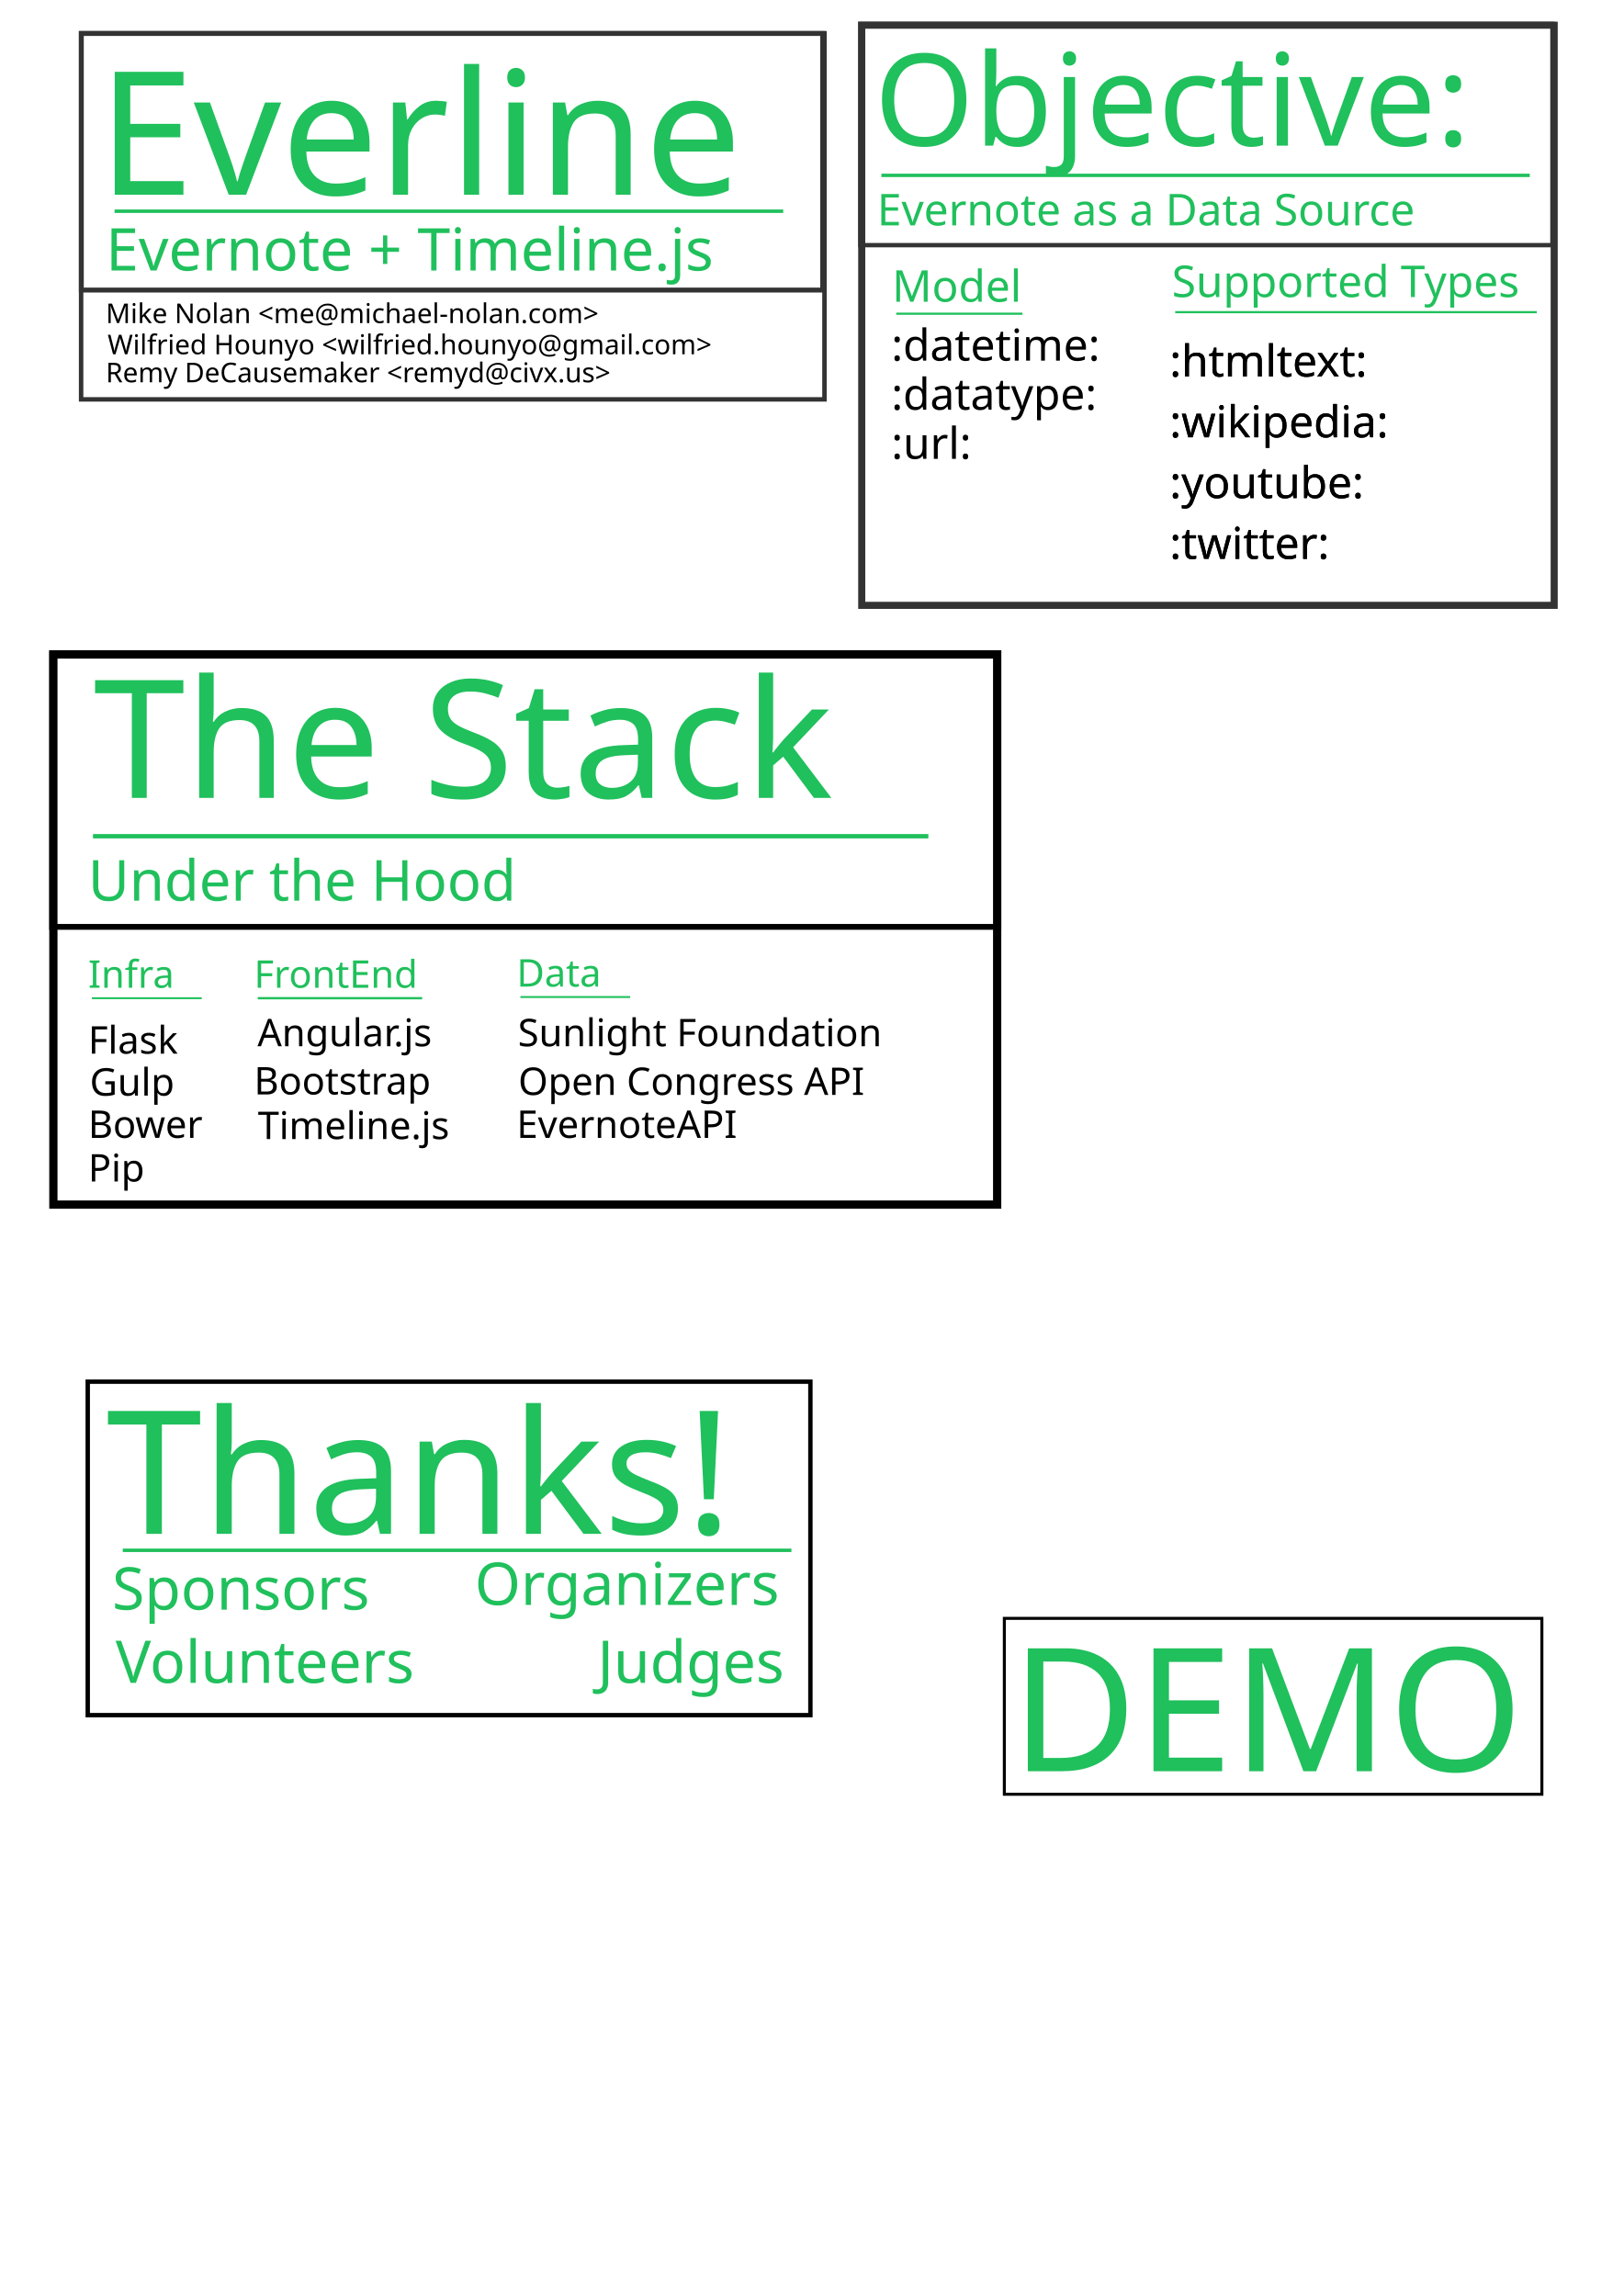
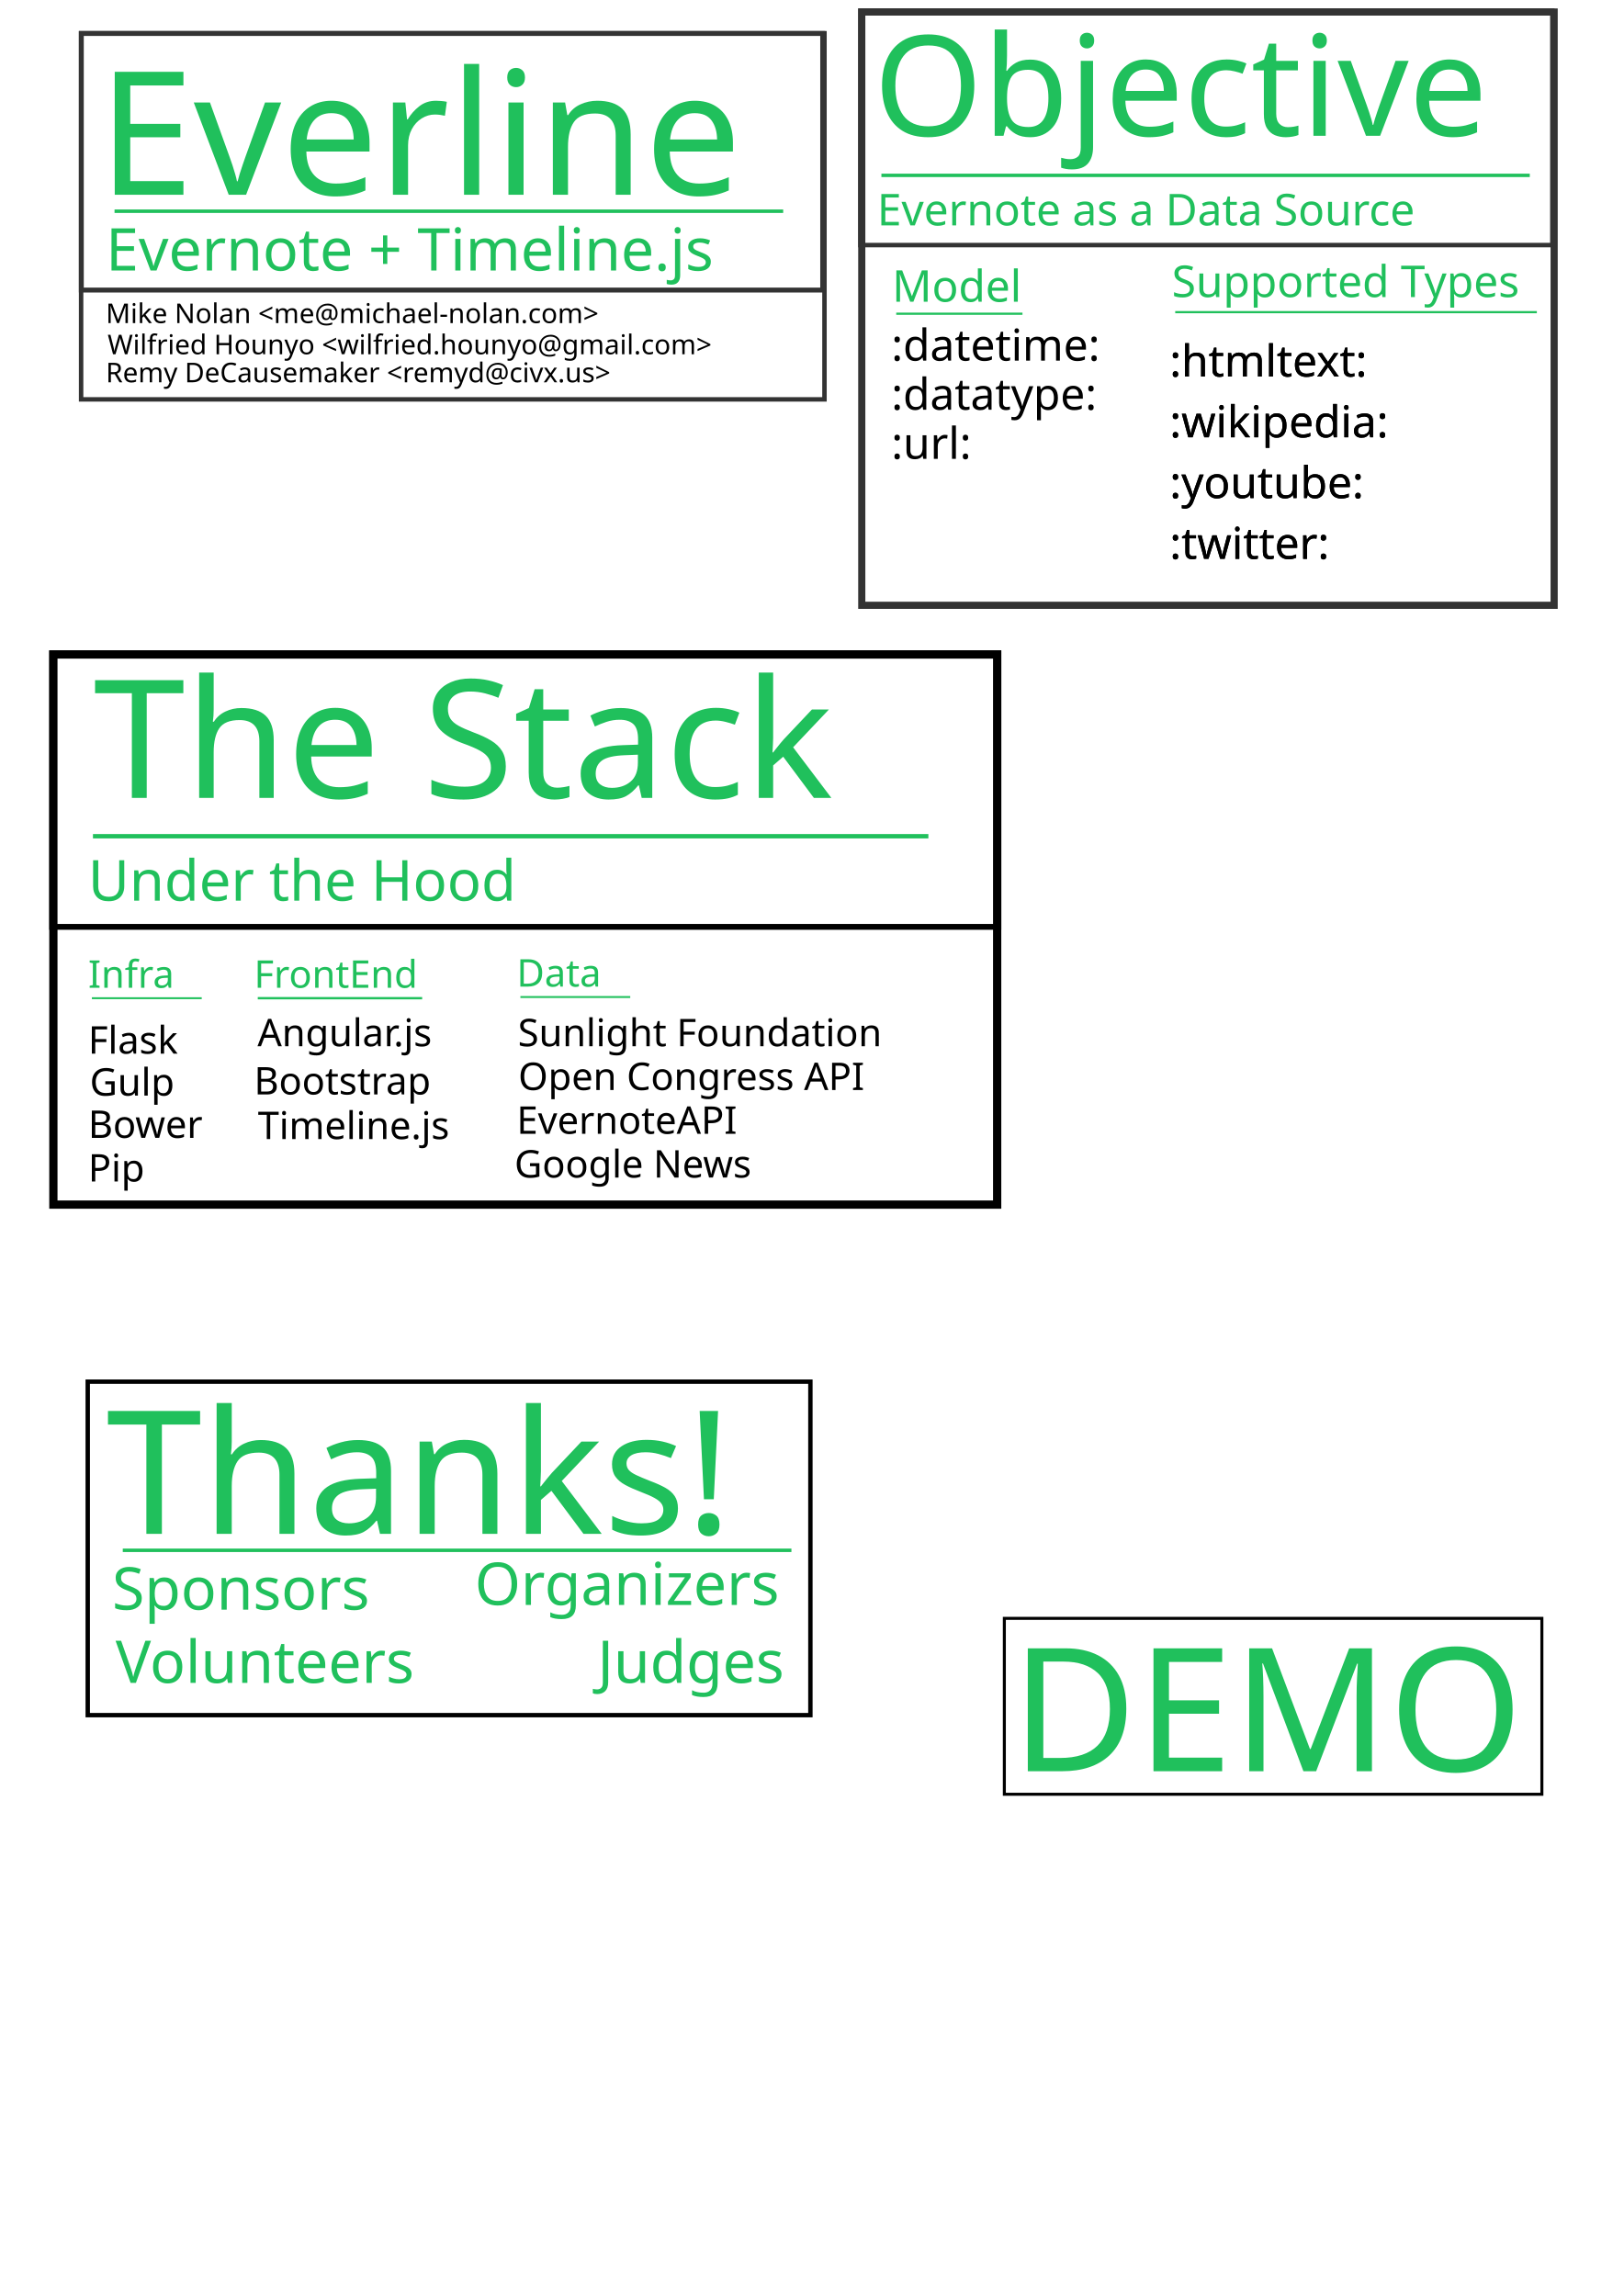
<svg xmlns="http://www.w3.org/2000/svg" xmlns:ns1="http://sozi.baierouge.fr" width="744.094" height="1052.362" id="svg11688" version="1.1" viewBox="0 0 744.094 1052.362">
  <defs id="defs11690" />
  <g id="layer1">
    <text xml:space="preserve" style="font-style:normal;font-weight:normal;font-size:78.889px;line-height:0%;font-family:Sans;letter-spacing:0px;word-spacing:0px;fill:#20c05c;fill-opacity:1;stroke:none;stroke-width:1px;stroke-linecap:butt;stroke-linejoin:miter;stroke-opacity:1" x="44.932" y="89.258" id="text12236">
      <tspan x="44.932" y="89.258" id="tspan12240">Everline</tspan>
    </text>
    <text id="text12244" y="123.993" x="48.475" style="font-style:normal;font-weight:normal;font-size:27.046px;line-height:0%;font-family:Sans;letter-spacing:0px;word-spacing:0px;fill:#20c05c;fill-opacity:1;stroke:none;stroke-width:1px;stroke-linecap:butt;stroke-linejoin:miter;stroke-opacity:1" xml:space="preserve">
      <tspan id="tspan12246" y="123.993" x="48.475">Evernote + Timeline.js</tspan>
    </text>
    <text xml:space="preserve" style="font-style:normal;font-weight:normal;font-size:12.5px;line-height:0%;font-family:Sans;letter-spacing:0px;word-spacing:0px;fill:#000000;fill-opacity:1;stroke:none;stroke-width:1px;stroke-linecap:butt;stroke-linejoin:miter;stroke-opacity:1" x="48.474" y="148.076" id="text12248">
      <tspan x="48.474" y="148.076" id="tspan12250">Mike Nolan &lt;me@michael-nolan.com&gt;</tspan>
    </text>
    <text id="text12252" y="162.362" x="49.286" style="font-style:normal;font-weight:normal;font-size:12.5px;line-height:0%;font-family:Sans;letter-spacing:0px;word-spacing:0px;fill:#000000;fill-opacity:1;stroke:none;stroke-width:1px;stroke-linecap:butt;stroke-linejoin:miter;stroke-opacity:1" xml:space="preserve">
      <tspan id="tspan12254" y="162.362" x="49.286">Wilfried Hounyo &lt;wilfried.hounyo@gmail.com&gt;</tspan>
    </text>
    <text xml:space="preserve" style="font-style:normal;font-weight:normal;font-size:12.5px;line-height:0%;font-family:Sans;letter-spacing:0px;word-spacing:0px;fill:#000000;fill-opacity:1;stroke:none;stroke-width:1px;stroke-linecap:butt;stroke-linejoin:miter;stroke-opacity:1" x="48.474" y="175.219" id="text12256">
      <tspan x="48.474" y="175.219" id="tspan12258">Remy DeCausemaker &lt;remyd@civx.us&gt;</tspan>
    </text>
    <rect style="opacity:1;fill:#20c05c;fill-opacity:1;stroke:#333333;stroke-width:2;stroke-opacity:1" id="rect12260" width="50" height="42.857" x="-128.571" y="18.791" />
    <text xml:space="preserve" style="font-style:normal;font-weight:normal;font-size:20.112px;line-height:0%;font-family:Sans;letter-spacing:0px;word-spacing:0px;fill:#20c05c;fill-opacity:1;stroke:none;stroke-width:1px;stroke-linecap:butt;stroke-linejoin:miter;stroke-opacity:1" x="401.947" y="103.293" id="text12281">
      <tspan x="401.947" y="103.293" id="tspan12283">Evernote as a Data Source</tspan>
      <tspan x="401.947" y="103.293" id="tspan12305" />
    </text>
    <text id="text12285" y="109.505" x="410.617" style="font-style:normal;font-weight:normal;font-size:12.5px;line-height:0%;font-family:Sans;letter-spacing:0px;word-spacing:0px;fill:#000000;fill-opacity:1;stroke:none;stroke-width:1px;stroke-linecap:butt;stroke-linejoin:miter;stroke-opacity:1" xml:space="preserve">
      <tspan id="tspan12287" y="109.505" x="410.617" />
    </text>
-     <text id="text12289" y="66.749" x="400.627" style="font-style:normal;font-weight:normal;font-size:58.663px;line-height:0%;font-family:Sans;letter-spacing:0px;word-spacing:0px;fill:#20c05c;fill-opacity:1;stroke:none;stroke-width:1px;stroke-linecap:butt;stroke-linejoin:miter;stroke-opacity:1" xml:space="preserve">
-       <tspan id="tspan12291" y="66.749" x="400.627">Objective:</tspan>
+     <text id="text12289" y="62.253" x="400.321" style="font-style:normal;font-weight:normal;font-size:64.114px;line-height:0%;font-family:Sans;letter-spacing:0px;word-spacing:0px;fill:#20c05c;fill-opacity:1;stroke:none;stroke-width:1px;stroke-linecap:butt;stroke-linejoin:miter;stroke-opacity:1" xml:space="preserve">
+       <tspan id="tspan12291" y="62.253" x="400.321">Objective</tspan>
    </text>
    <text id="text12293" y="165.293" x="408.441" style="font-style:normal;font-weight:normal;font-size:20.112px;line-height:0%;font-family:Sans;letter-spacing:0px;word-spacing:0px;fill:#000000;fill-opacity:1;stroke:none;stroke-width:1px;stroke-linecap:butt;stroke-linejoin:miter;stroke-opacity:1" xml:space="preserve">
      <tspan id="tspan12295" y="165.293" x="408.441">:datetime:</tspan>
    </text>
    <text xml:space="preserve" style="font-style:normal;font-weight:normal;font-size:20.112px;line-height:0%;font-family:Sans;letter-spacing:0px;word-spacing:0px;fill:#000000;fill-opacity:1;stroke:none;stroke-width:1px;stroke-linecap:butt;stroke-linejoin:miter;stroke-opacity:1" x="408.441" y="187.793" id="text12297">
      <tspan x="408.441" y="187.793" id="tspan12299">:datatype:</tspan>
    </text>
    <text id="text12301" y="210.293" x="408.441" style="font-style:normal;font-weight:normal;font-size:20.112px;line-height:0%;font-family:Sans;letter-spacing:0px;word-spacing:0px;fill:#000000;fill-opacity:1;stroke:none;stroke-width:1px;stroke-linecap:butt;stroke-linejoin:miter;stroke-opacity:1" xml:space="preserve">
      <tspan id="tspan12303" y="210.293" x="408.441">:url:</tspan>
    </text>
    <text xml:space="preserve" style="font-style:normal;font-weight:normal;font-size:20.112px;line-height:0%;font-family:Sans;letter-spacing:0px;word-spacing:0px;fill:#000000;fill-opacity:1;stroke:none;stroke-width:1px;stroke-linecap:butt;stroke-linejoin:miter;stroke-opacity:1" x="564.87" y="134.721" id="text12333">
      <tspan x="564.87" y="134.721" id="tspan12335" />
    </text>
    <text id="text12337" y="200.436" x="535.981" style="font-style:normal;font-weight:normal;font-size:20.112px;line-height:0%;font-family:Sans;letter-spacing:0px;word-spacing:0px;fill:#000000;fill-opacity:1;stroke:none;stroke-width:1px;stroke-linecap:butt;stroke-linejoin:miter;stroke-opacity:1" xml:space="preserve">
      <tspan id="tspan12339" y="200.436" x="535.981">:wikipedia:</tspan>
    </text>
    <text xml:space="preserve" style="font-style:normal;font-weight:normal;font-size:20.112px;line-height:0%;font-family:Sans;letter-spacing:0px;word-spacing:0px;fill:#000000;fill-opacity:1;stroke:none;stroke-width:1px;stroke-linecap:butt;stroke-linejoin:miter;stroke-opacity:1" x="535.981" y="228.293" id="text12345">
      <tspan x="535.981" y="228.293" id="tspan12347">:youtube:</tspan>
    </text>
    <text id="text12349" y="256.15" x="535.981" style="font-style:normal;font-weight:normal;font-size:20.112px;line-height:0%;font-family:Sans;letter-spacing:0px;word-spacing:0px;fill:#000000;fill-opacity:1;stroke:none;stroke-width:1px;stroke-linecap:butt;stroke-linejoin:miter;stroke-opacity:1" xml:space="preserve">
      <tspan id="tspan12351" y="256.15" x="535.981">:twitter:</tspan>
    </text>
    <rect style="opacity:1;fill:none;fill-opacity:1;stroke:#333333;stroke-width:2.25;stroke-opacity:1" id="rect12353" width="339.75" height="117.607" x="37.268" y="15.344" />
    <rect y="15.244" x="37.168" height="167.808" width="340.665" id="rect12461" style="opacity:1;fill:none;fill-opacity:1;stroke:#333333;stroke-width:2.049;stroke-opacity:1" />
-     <rect style="opacity:1;fill:none;fill-opacity:1;stroke:#333333;stroke-width:2;stroke-opacity:1" id="rect12571" width="317.143" height="101.429" x="394.286" y="10.934" />
-     <rect y="11.553" x="394.905" height="265.904" width="317.332" id="rect12683" style="opacity:1;fill:none;fill-opacity:1;stroke:#333333;stroke-width:3.239;stroke-opacity:1" />
+     <rect style="opacity:1;fill:none;fill-opacity:1;stroke:#333333;stroke-width:2.058;stroke-opacity:1" id="rect12571" width="317.085" height="107.442" x="394.315" y="4.891" />
+     <rect y="5.51" x="394.923" height="271.928" width="317.296" id="rect12683" style="opacity:1;fill:none;fill-opacity:1;stroke:#333333;stroke-width:3.276;stroke-opacity:1" />
    <text xml:space="preserve" style="font-style:normal;font-weight:normal;font-size:20.112px;line-height:0%;font-family:Sans;letter-spacing:0px;word-spacing:0px;fill:#000000;fill-opacity:1;stroke:none;stroke-width:1px;stroke-linecap:butt;stroke-linejoin:miter;stroke-opacity:1" x="535.981" y="172.578" id="text12685">
      <tspan x="535.981" y="172.578" id="tspan12687">:htmltext:</tspan>
    </text>
    <text id="text12689" y="138.293" x="408.824" style="font-style:normal;font-weight:normal;font-size:20.112px;line-height:0%;font-family:Sans;letter-spacing:0px;word-spacing:0px;fill:#20c05c;fill-opacity:1;stroke:none;stroke-width:1px;stroke-linecap:butt;stroke-linejoin:miter;stroke-opacity:1" xml:space="preserve">
      <tspan id="tspan12691" y="138.293" x="408.824">Model</tspan>
      <tspan id="tspan12693" y="138.293" x="408.824" />
    </text>
    <text xml:space="preserve" style="font-style:normal;font-weight:normal;font-size:20.112px;line-height:0%;font-family:Sans;letter-spacing:0px;word-spacing:0px;fill:#20c05c;fill-opacity:1;stroke:none;stroke-width:1px;stroke-linecap:butt;stroke-linejoin:miter;stroke-opacity:1" x="537.013" y="136.15" id="text12695">
      <tspan x="537.013" y="136.15" id="tspan12697">Supported Types</tspan>
      <tspan x="537.013" y="136.15" id="tspan12699" />
    </text>
    <path id="path12701" d="m 410.714,143.791 57.857,0" style="fill:#20c05c;fill-rule:evenodd;stroke:#20c05c;stroke-width:1px;stroke-linecap:butt;stroke-linejoin:miter;stroke-opacity:1;fill-opacity:1" />
    <path id="path12703" d="m 538.571,143.076 165.714,0" style="fill:#20c05c;fill-rule:evenodd;stroke:#20c05c;stroke-width:1px;stroke-linecap:butt;stroke-linejoin:miter;stroke-opacity:1;fill-opacity:1" />
    <path style="fill:#20c05c;fill-opacity:1;fill-rule:evenodd;stroke:#20c05c;stroke-width:1.577px;stroke-linecap:butt;stroke-linejoin:miter;stroke-opacity:1" d="m 52.492,96.807 306.416,0" id="path12705" />
    <path id="path12707" d="m 403.921,80.378 297.131,0" style="fill:#20c05c;fill-opacity:1;fill-rule:evenodd;stroke:#20c05c;stroke-width:1.553px;stroke-linecap:butt;stroke-linejoin:miter;stroke-opacity:1" />
    <text id="text12841" y="811.834" x="463.362" style="font-style:normal;font-weight:normal;font-size:78.889px;line-height:0%;font-family:Sans;letter-spacing:0px;word-spacing:0px;fill:#20c05c;fill-opacity:1;stroke:none;stroke-width:1px;stroke-linecap:butt;stroke-linejoin:miter;stroke-opacity:1" xml:space="preserve">
      <tspan id="tspan12843" y="811.834" x="463.362">DEMO</tspan>
    </text>
    <rect style="opacity:1;fill:none;fill-opacity:1;stroke:#000000;stroke-width:1.375;stroke-opacity:1" id="rect12851" width="246.339" height="80.625" x="460.26" y="741.768" />
    <text id="text12967" y="703.028" x="48.704" style="font-style:normal;font-weight:normal;font-size:78.889px;line-height:0%;font-family:Sans;letter-spacing:0px;word-spacing:0px;fill:#20c05c;fill-opacity:1;stroke:none;stroke-width:1px;stroke-linecap:butt;stroke-linejoin:miter;stroke-opacity:1" xml:space="preserve">
      <tspan id="tspan12969" y="703.028" x="48.704">Thanks!</tspan>
    </text>
    <text xml:space="preserve" style="font-style:normal;font-weight:normal;font-size:27.046px;line-height:0%;font-family:Sans;letter-spacing:0px;word-spacing:0px;fill:#20c05c;fill-opacity:1;stroke:none;stroke-width:1px;stroke-linecap:butt;stroke-linejoin:miter;stroke-opacity:1" x="51.389" y="737.763" id="text12971">
      <tspan x="51.389" y="737.763" id="tspan12973">Sponsors</tspan>
    </text>
    <path id="path12975" d="m 56.264,710.576 306.416,0" style="fill:#20c05c;fill-opacity:1;fill-rule:evenodd;stroke:#20c05c;stroke-width:1.577px;stroke-linecap:butt;stroke-linejoin:miter;stroke-opacity:1" />
    <text xml:space="preserve" style="font-style:normal;font-weight:normal;font-size:27.046px;line-height:0%;font-family:Sans;letter-spacing:0px;word-spacing:0px;fill:#20c05c;fill-opacity:1;stroke:none;stroke-width:1px;stroke-linecap:butt;stroke-linejoin:miter;stroke-opacity:1" x="52.961" y="771.334" id="text12981">
      <tspan x="52.961" y="771.334" id="tspan12983">Volunteers</tspan>
    </text>
    <rect y="633.281" x="40.206" height="152.845" width="331.171" id="rect12985" style="opacity:1;fill:none;fill-opacity:1;stroke:#000000;stroke-width:2.012;stroke-opacity:1" />
    <text id="text13255" y="412.808" x="40.346" style="font-style:normal;font-weight:normal;font-size:25.914px;line-height:0%;font-family:Sans;letter-spacing:0px;word-spacing:0px;fill:#20c05c;fill-opacity:1;stroke:none;stroke-width:1px;stroke-linecap:butt;stroke-linejoin:miter;stroke-opacity:1" xml:space="preserve">
      <tspan id="tspan13257" y="412.808" x="40.346">Under the Hood</tspan>
      <tspan id="tspan13259" y="412.808" x="40.346" />
    </text>
    <text xml:space="preserve" style="font-style:normal;font-weight:normal;font-size:75.586px;line-height:0%;font-family:Sans;letter-spacing:0px;word-spacing:0px;fill:#20c05c;fill-opacity:1;stroke:none;stroke-width:1px;stroke-linecap:butt;stroke-linejoin:miter;stroke-opacity:1" x="42.819" y="365.723" id="text13261">
      <tspan x="42.819" y="365.723" id="tspan13263">The Stack</tspan>
    </text>
    <path style="fill:#20c05c;fill-opacity:1;fill-rule:evenodd;stroke:#20c05c;stroke-width:2.001px;stroke-linecap:butt;stroke-linejoin:miter;stroke-opacity:1" d="m 42.598,383.284 382.845,0" id="path13265" />
    <text xml:space="preserve" style="font-style:normal;font-weight:normal;font-size:20.112px;line-height:0%;font-family:Sans;letter-spacing:0px;word-spacing:0px;fill:#000000;fill-opacity:1;stroke:none;stroke-width:1px;stroke-linecap:butt;stroke-linejoin:miter;stroke-opacity:1" x="535.981" y="200.436" id="text13267">
      <tspan x="535.981" y="200.436" id="tspan13269">:wikipedia:</tspan>
    </text>
    <text id="text13271" y="228.293" x="535.981" style="font-style:normal;font-weight:normal;font-size:20.112px;line-height:0%;font-family:Sans;letter-spacing:0px;word-spacing:0px;fill:#000000;fill-opacity:1;stroke:none;stroke-width:1px;stroke-linecap:butt;stroke-linejoin:miter;stroke-opacity:1" xml:space="preserve">
      <tspan id="tspan13273" y="228.293" x="535.981">:youtube:</tspan>
    </text>
    <text xml:space="preserve" style="font-style:normal;font-weight:normal;font-size:20.112px;line-height:0%;font-family:Sans;letter-spacing:0px;word-spacing:0px;fill:#000000;fill-opacity:1;stroke:none;stroke-width:1px;stroke-linecap:butt;stroke-linejoin:miter;stroke-opacity:1" x="535.981" y="256.15" id="text13275">
      <tspan x="535.981" y="256.15" id="tspan13277">:twitter:</tspan>
    </text>
    <text id="text13279" y="172.578" x="535.981" style="font-style:normal;font-weight:normal;font-size:20.112px;line-height:0%;font-family:Sans;letter-spacing:0px;word-spacing:0px;fill:#000000;fill-opacity:1;stroke:none;stroke-width:1px;stroke-linecap:butt;stroke-linejoin:miter;stroke-opacity:1" xml:space="preserve">
      <tspan id="tspan13281" y="172.578" x="535.981">:htmltext:</tspan>
    </text>
    <text xml:space="preserve" style="font-style:normal;font-weight:normal;font-size:17.499px;line-height:0%;font-family:Sans;letter-spacing:0px;word-spacing:0px;fill:#000000;fill-opacity:1;stroke:none;stroke-width:1px;stroke-linecap:butt;stroke-linejoin:miter;stroke-opacity:1" x="40.391" y="482.934" id="text13295">
      <tspan x="40.391" y="482.934" id="tspan13297">Flask</tspan>
    </text>
    <text id="text13311" y="521.541" x="40.391" style="font-style:normal;font-weight:normal;font-size:17.499px;line-height:0%;font-family:Sans;letter-spacing:0px;word-spacing:0px;fill:#000000;fill-opacity:1;stroke:none;stroke-width:1px;stroke-linecap:butt;stroke-linejoin:miter;stroke-opacity:1" xml:space="preserve">
      <tspan id="tspan13313" y="521.541" x="40.391">Bower</tspan>
    </text>
    <text xml:space="preserve" style="font-style:normal;font-weight:normal;font-size:17.499px;line-height:0%;font-family:Sans;letter-spacing:0px;word-spacing:0px;fill:#000000;fill-opacity:1;stroke:none;stroke-width:1px;stroke-linecap:butt;stroke-linejoin:miter;stroke-opacity:1" x="41.125" y="502.17" id="text13315">
      <tspan x="41.125" y="502.17" id="tspan13317">Gulp</tspan>
    </text>
    <text xml:space="preserve" style="font-style:normal;font-weight:normal;font-size:17.499px;line-height:0%;font-family:Sans;letter-spacing:0px;word-spacing:0px;fill:#20c05c;fill-opacity:1;stroke:none;stroke-width:1px;stroke-linecap:butt;stroke-linejoin:miter;stroke-opacity:1" x="40.391" y="452.736" id="text13319">
      <tspan x="40.391" y="452.736" id="tspan13321">Infra</tspan>
      <tspan x="40.391" y="452.736" id="tspan13323" />
    </text>
    <path style="fill:#20c05c;fill-opacity:1;fill-rule:evenodd;stroke:#20c05c;stroke-width:0.87px;stroke-linecap:butt;stroke-linejoin:miter;stroke-opacity:1" d="m 42.108,457.519 50.339,0" id="path13325" />
-     <text id="text13291" y="521.541" x="236.765" style="font-style:normal;font-weight:normal;font-size:17.499px;line-height:0%;font-family:Sans;letter-spacing:0px;word-spacing:0px;fill:#000000;fill-opacity:1;stroke:none;stroke-width:1px;stroke-linecap:butt;stroke-linejoin:miter;stroke-opacity:1" xml:space="preserve">
-       <tspan id="tspan13293" y="521.541" x="236.765">EvernoteAPI</tspan>
+     <text id="text13291" y="519.663" x="236.765" style="font-style:normal;font-weight:normal;font-size:17.499px;line-height:0%;font-family:Sans;letter-spacing:0px;word-spacing:0px;fill:#000000;fill-opacity:1;stroke:none;stroke-width:1px;stroke-linecap:butt;stroke-linejoin:miter;stroke-opacity:1" xml:space="preserve">
+       <tspan id="tspan13293" y="519.663" x="236.765">EvernoteAPI</tspan>
    </text>
    <text xml:space="preserve" style="font-style:normal;font-weight:normal;font-size:17.499px;line-height:0%;font-family:Sans;letter-spacing:0px;word-spacing:0px;fill:#000000;fill-opacity:1;stroke:none;stroke-width:1px;stroke-linecap:butt;stroke-linejoin:miter;stroke-opacity:1" x="237.329" y="479.542" id="text13299">
      <tspan id="tspan13303" x="237.329" y="479.542">Sunlight Foundation</tspan>
    </text>
-     <text id="text13307" y="501.862" x="237.5" style="font-style:normal;font-weight:normal;font-size:17.499px;line-height:0%;font-family:Sans;letter-spacing:0px;word-spacing:0px;fill:#000000;fill-opacity:1;stroke:none;stroke-width:1px;stroke-linecap:butt;stroke-linejoin:miter;stroke-opacity:1" xml:space="preserve">
-       <tspan y="501.862" x="237.5" id="tspan13309">Open Congress API</tspan>
+     <text id="text13307" y="499.603" x="237.5" style="font-style:normal;font-weight:normal;font-size:17.499px;line-height:0%;font-family:Sans;letter-spacing:0px;word-spacing:0px;fill:#000000;fill-opacity:1;stroke:none;stroke-width:1px;stroke-linecap:butt;stroke-linejoin:miter;stroke-opacity:1" xml:space="preserve">
+       <tspan y="499.603" x="237.5" id="tspan13309">Open Congress API</tspan>
    </text>
    <text id="text13327" y="452.198" x="236.765" style="font-style:normal;font-weight:normal;font-size:17.499px;line-height:0%;font-family:Sans;letter-spacing:0px;word-spacing:0px;fill:#20c05c;fill-opacity:1;stroke:none;stroke-width:1px;stroke-linecap:butt;stroke-linejoin:miter;stroke-opacity:1" xml:space="preserve">
      <tspan id="tspan13329" y="452.198" x="236.765">Data</tspan>
      <tspan id="tspan13331" y="452.198" x="236.765" />
    </text>
    <path id="path13333" d="m 238.482,456.981 50.339,0" style="fill:#20c05c;fill-opacity:1;fill-rule:evenodd;stroke:#20c05c;stroke-width:0.87px;stroke-linecap:butt;stroke-linejoin:miter;stroke-opacity:1" />
    <text id="text13283" y="501.632" x="116.407" style="font-style:normal;font-weight:normal;font-size:17.499px;line-height:0%;font-family:Sans;letter-spacing:0px;word-spacing:0px;fill:#000000;fill-opacity:1;stroke:none;stroke-width:1px;stroke-linecap:butt;stroke-linejoin:miter;stroke-opacity:1" xml:space="preserve">
      <tspan id="tspan13285" y="501.632" x="116.407">Bootstrap</tspan>
    </text>
    <text id="text13401" y="479.542" x="117.987" style="font-style:normal;font-weight:normal;font-size:17.499px;line-height:0%;font-family:Sans;letter-spacing:0px;word-spacing:0px;fill:#000000;fill-opacity:1;stroke:none;stroke-width:1px;stroke-linecap:butt;stroke-linejoin:miter;stroke-opacity:1" xml:space="preserve">
      <tspan id="tspan13403" y="479.542" x="117.987">Angular.js</tspan>
    </text>
    <text xml:space="preserve" style="font-style:normal;font-weight:normal;font-size:17.499px;line-height:0%;font-family:Sans;letter-spacing:0px;word-spacing:0px;fill:#000000;fill-opacity:1;stroke:none;stroke-width:1px;stroke-linecap:butt;stroke-linejoin:miter;stroke-opacity:1" x="118.175" y="522.08" id="text13415">
      <tspan x="118.175" y="522.08" id="tspan13417">Timeline.js</tspan>
    </text>
    <text xml:space="preserve" style="font-style:normal;font-weight:normal;font-size:17.499px;line-height:0%;font-family:Sans;letter-spacing:0px;word-spacing:0px;fill:#20c05c;fill-opacity:1;stroke:none;stroke-width:1px;stroke-linecap:butt;stroke-linejoin:miter;stroke-opacity:1" x="116.407" y="452.736" id="text13363">
      <tspan x="116.407" y="452.736" id="tspan13365">FrontEnd</tspan>
      <tspan x="116.407" y="452.736" id="tspan13367" />
    </text>
    <path style="fill:#20c05c;fill-opacity:1;fill-rule:evenodd;stroke:#20c05c;stroke-width:1.064px;stroke-linecap:butt;stroke-linejoin:miter;stroke-opacity:1" d="m 118.124,457.519 75.339,0" id="path13369" />
    <g transform="translate(-308.7386,0.1979478)" id="g13409">
      <text xml:space="preserve" style="font-style:normal;font-weight:normal;font-size:27.046px;line-height:0%;font-family:Sans;letter-spacing:0px;word-spacing:0px;fill:#20c05c;fill-opacity:1;stroke:none;stroke-width:1px;stroke-linecap:butt;stroke-linejoin:miter;stroke-opacity:1" x="526.271" y="735.422" id="text12977">
        <tspan x="526.271" y="735.422" id="tspan12979">Organizers</tspan>
      </text>
      <text xml:space="preserve" style="font-style:normal;font-weight:normal;font-size:27.046px;line-height:0%;font-family:Sans;letter-spacing:0px;word-spacing:0px;fill:#20c05c;fill-opacity:1;stroke:none;stroke-width:1px;stroke-linecap:butt;stroke-linejoin:miter;stroke-opacity:1" x="582.529" y="771.136" id="text13405">
        <tspan x="582.529" y="771.136" id="tspan13407">Judges</tspan>
      </text>
    </g>
    <rect y="299.427" x="23.905" height="125.398" width="433.618" id="rect13515" style="opacity:1;fill:none;fill-opacity:1;stroke:#000000;stroke-width:2.668;stroke-opacity:1" />
    <rect style="opacity:1;fill:none;fill-opacity:1;stroke:#000000;stroke-width:3.778;stroke-opacity:1" id="rect13519" width="432.507" height="252.144" x="24.461" y="299.982" />
    <text xml:space="preserve" style="font-style:normal;font-weight:normal;font-size:17.499px;line-height:0%;font-family:Sans;letter-spacing:0px;word-spacing:0px;fill:#000000;fill-opacity:1;stroke:none;stroke-width:1px;stroke-linecap:butt;stroke-linejoin:miter;stroke-opacity:1" x="40.391" y="541.541" id="text13521">
      <tspan x="40.391" y="541.541" id="tspan13523">Pip</tspan>
    </text>
+     <text xml:space="preserve" style="font-style:normal;font-weight:normal;font-size:16.429px;line-height:0%;font-family:Sans;letter-spacing:0px;word-spacing:0px;fill:#20c05c;fill-opacity:1;stroke:none;stroke-width:1px;stroke-linecap:butt;stroke-linejoin:miter;stroke-opacity:1" x="770.5" y="359.405" id="text4268">
+       <tspan x="770.5" y="359.405" id="tspan4270">EvernoteAPI</tspan>
+       <tspan x="770.5" y="359.405" id="tspan4272" />
+     </text>
+     <text id="text4274" y="319.451" x="772.068" style="font-style:normal;font-weight:normal;font-size:47.922px;line-height:0%;font-family:Sans;letter-spacing:0px;word-spacing:0px;fill:#20c05c;fill-opacity:1;stroke:none;stroke-width:1px;stroke-linecap:butt;stroke-linejoin:miter;stroke-opacity:1" xml:space="preserve">
+       <tspan id="tspan4276" y="319.451" x="772.068">Features:</tspan>
+     </text>
+     <path id="path4278" d="m 771.928,330.584 242.725,0" style="fill:#20c05c;fill-opacity:1;fill-rule:evenodd;stroke:#20c05c;stroke-width:1.268px;stroke-linecap:butt;stroke-linejoin:miter;stroke-opacity:1" />
+     <text id="text4280" y="392.669" x="770.689" style="font-style:normal;font-weight:normal;font-size:17.499px;line-height:0%;font-family:Sans;letter-spacing:0px;word-spacing:0px;fill:#000000;fill-opacity:1;stroke:none;stroke-width:1px;stroke-linecap:butt;stroke-linejoin:miter;stroke-opacity:1" xml:space="preserve">
+       <tspan y="392.669" x="770.689" id="tspan4282">/getevernotes</tspan>
+     </text>
+     <text xml:space="preserve" style="font-style:normal;font-weight:normal;font-size:17.499px;line-height:0%;font-family:Sans;letter-spacing:0px;word-spacing:0px;fill:#000000;fill-opacity:1;stroke:none;stroke-width:1px;stroke-linecap:butt;stroke-linejoin:miter;stroke-opacity:1" x="769.679" y="415.903" id="text4284">
+       <tspan id="tspan4286" x="769.679" y="415.903">/postevernotes</tspan>
+     </text>
+     <text id="text4288" y="454.289" x="475.725" style="font-style:normal;font-weight:normal;font-size:17.499px;line-height:0%;font-family:Sans;letter-spacing:0px;word-spacing:0px;fill:#000000;fill-opacity:1;stroke:none;stroke-width:1px;stroke-linecap:butt;stroke-linejoin:miter;stroke-opacity:1" xml:space="preserve">
+       <tspan y="454.289" x="475.725" id="tspan4290" />
+     </text>
+     <path style="fill:#20c05c;fill-opacity:1;fill-rule:evenodd;stroke:#20c05c;stroke-width:1.238px;stroke-linecap:butt;stroke-linejoin:miter;stroke-opacity:1" d="m 770.833,366.067 101.857,0" id="path4292" />
+     <text xml:space="preserve" style="font-style:normal;font-weight:normal;font-size:17.499px;line-height:0%;font-family:Sans;letter-spacing:0px;word-spacing:0px;fill:#000000;fill-opacity:1;stroke:none;stroke-width:1px;stroke-linecap:butt;stroke-linejoin:miter;stroke-opacity:1" x="235.755" y="539.724" id="text4312">
+       <tspan x="235.755" y="539.724" id="tspan4314">Google News</tspan>
+     </text>
+     <rect style="opacity:1;fill:none;fill-opacity:1;stroke:#000000;stroke-width:2;stroke-opacity:1" id="rect4316" width="259.609" height="160.614" x="763.675" y="266.464" />
  </g>
  <style id="sozi-style" ns1:version="13.11-30213629">/*
 * Sozi - A presentation tool using the SVG standard
 *
 * Copyright (C) 2010-2013 Guillaume Savaton
 *
 * This program is dual licensed under the terms of the MIT license
 * or the GNU General Public License (GPL) version 3.
 * A copy of both licenses is provided in the doc/ folder of the
 * official release of Sozi.
 * 
 * See http://sozi.baierouge.fr/wiki/en:license for details.
 */

#sozi-toc text {
   fill: #eff;
   font-family: Verdana, sans-serif;
   font-size: 12pt;
}

#sozi-toc text:hover {
   fill: #0cf;
   cursor: pointer;
}

#sozi-toc text.sozi-toc-current {
   fill: #fa4;
}

#sozi-toc-background {
   stroke: #222;
   stroke-opacity: 0.1;
   stroke-width: 10;
   fill: #222;
   fill-opacity: 0.9;
}

.sozi-toc-arrow {
   fill: #eff;
   fill-opacity: 0.75;
   stroke: none;
}

.sozi-toc-arrow:hover {
   fill: #0cf;
}

#sozi-framenumber circle {
   stroke: #222;
   stroke-opacity: 0.1;
   stroke-width: 4;
   fill: #222;
   fill-opacity: 0.9;
}

#sozi-framenumber text {
   fill: #eff;
   font-family: Verdana, sans-serif;
   font-size: 12pt;
}
</style>
  <ns1:frame ns1:refid="rect12353" ns1:title="title" ns1:sequence="1" ns1:hide="true" ns1:clip="true" ns1:show-in-frame-list="true" ns1:timeout-enable="false" ns1:timeout-ms="5000.0" ns1:transition-duration-ms="1000.0" ns1:transition-zoom-percent="0.0" ns1:transition-profile="linear" ns1:transition-path-hide="true" id="frame4385" />
  <ns1:frame id="frame4415" ns1:transition-path-hide="true" ns1:transition-profile="linear" ns1:transition-zoom-percent="0.0" ns1:transition-duration-ms="1000.0" ns1:timeout-ms="5000.0" ns1:timeout-enable="false" ns1:show-in-frame-list="true" ns1:clip="true" ns1:hide="true" ns1:sequence="2" ns1:title="people" ns1:refid="rect12461" />
  <ns1:frame ns1:refid="rect12571" ns1:title="objective" ns1:sequence="3" ns1:hide="true" ns1:clip="true" ns1:show-in-frame-list="true" ns1:timeout-enable="false" ns1:timeout-ms="5000.0" ns1:transition-duration-ms="1000.0" ns1:transition-zoom-percent="0.0" ns1:transition-profile="linear" ns1:transition-path-hide="true" id="frame4435" />
  <ns1:frame id="frame4774" ns1:transition-path-hide="true" ns1:transition-profile="linear" ns1:transition-zoom-percent="0.0" ns1:transition-duration-ms="1000.0" ns1:timeout-ms="5000.0" ns1:timeout-enable="false" ns1:show-in-frame-list="true" ns1:clip="true" ns1:hide="true" ns1:sequence="4" ns1:title="model" ns1:refid="rect12683" />
  <ns1:frame ns1:refid="rect12851" ns1:title="DEMO" ns1:sequence="8" ns1:hide="true" ns1:clip="true" ns1:show-in-frame-list="true" ns1:timeout-enable="false" ns1:timeout-ms="5000.0" ns1:transition-duration-ms="1000.0" ns1:transition-zoom-percent="0.0" ns1:transition-profile="linear" ns1:transition-path-hide="true" id="frame5127" />
  <ns1:frame id="frame5210" ns1:transition-path-hide="true" ns1:transition-profile="linear" ns1:transition-zoom-percent="0.0" ns1:transition-duration-ms="1000.0" ns1:timeout-ms="5000.0" ns1:timeout-enable="false" ns1:show-in-frame-list="true" ns1:clip="true" ns1:hide="true" ns1:sequence="7" ns1:title="thanks" ns1:refid="rect12985" />
  <ns1:frame id="frame7366" ns1:transition-path-hide="true" ns1:transition-profile="linear" ns1:transition-zoom-percent="0.0" ns1:transition-duration-ms="1000.0" ns1:timeout-ms="5000.0" ns1:timeout-enable="false" ns1:show-in-frame-list="true" ns1:clip="true" ns1:hide="true" ns1:sequence="5" ns1:title="stack" ns1:refid="rect13515" />
  <ns1:frame ns1:refid="rect13519" ns1:title="stack2" ns1:sequence="6" ns1:hide="true" ns1:clip="true" ns1:show-in-frame-list="true" ns1:timeout-enable="false" ns1:timeout-ms="5000.0" ns1:transition-duration-ms="1000.0" ns1:transition-zoom-percent="0.0" ns1:transition-profile="linear" ns1:transition-path-hide="true" id="frame7384" />
</svg>
